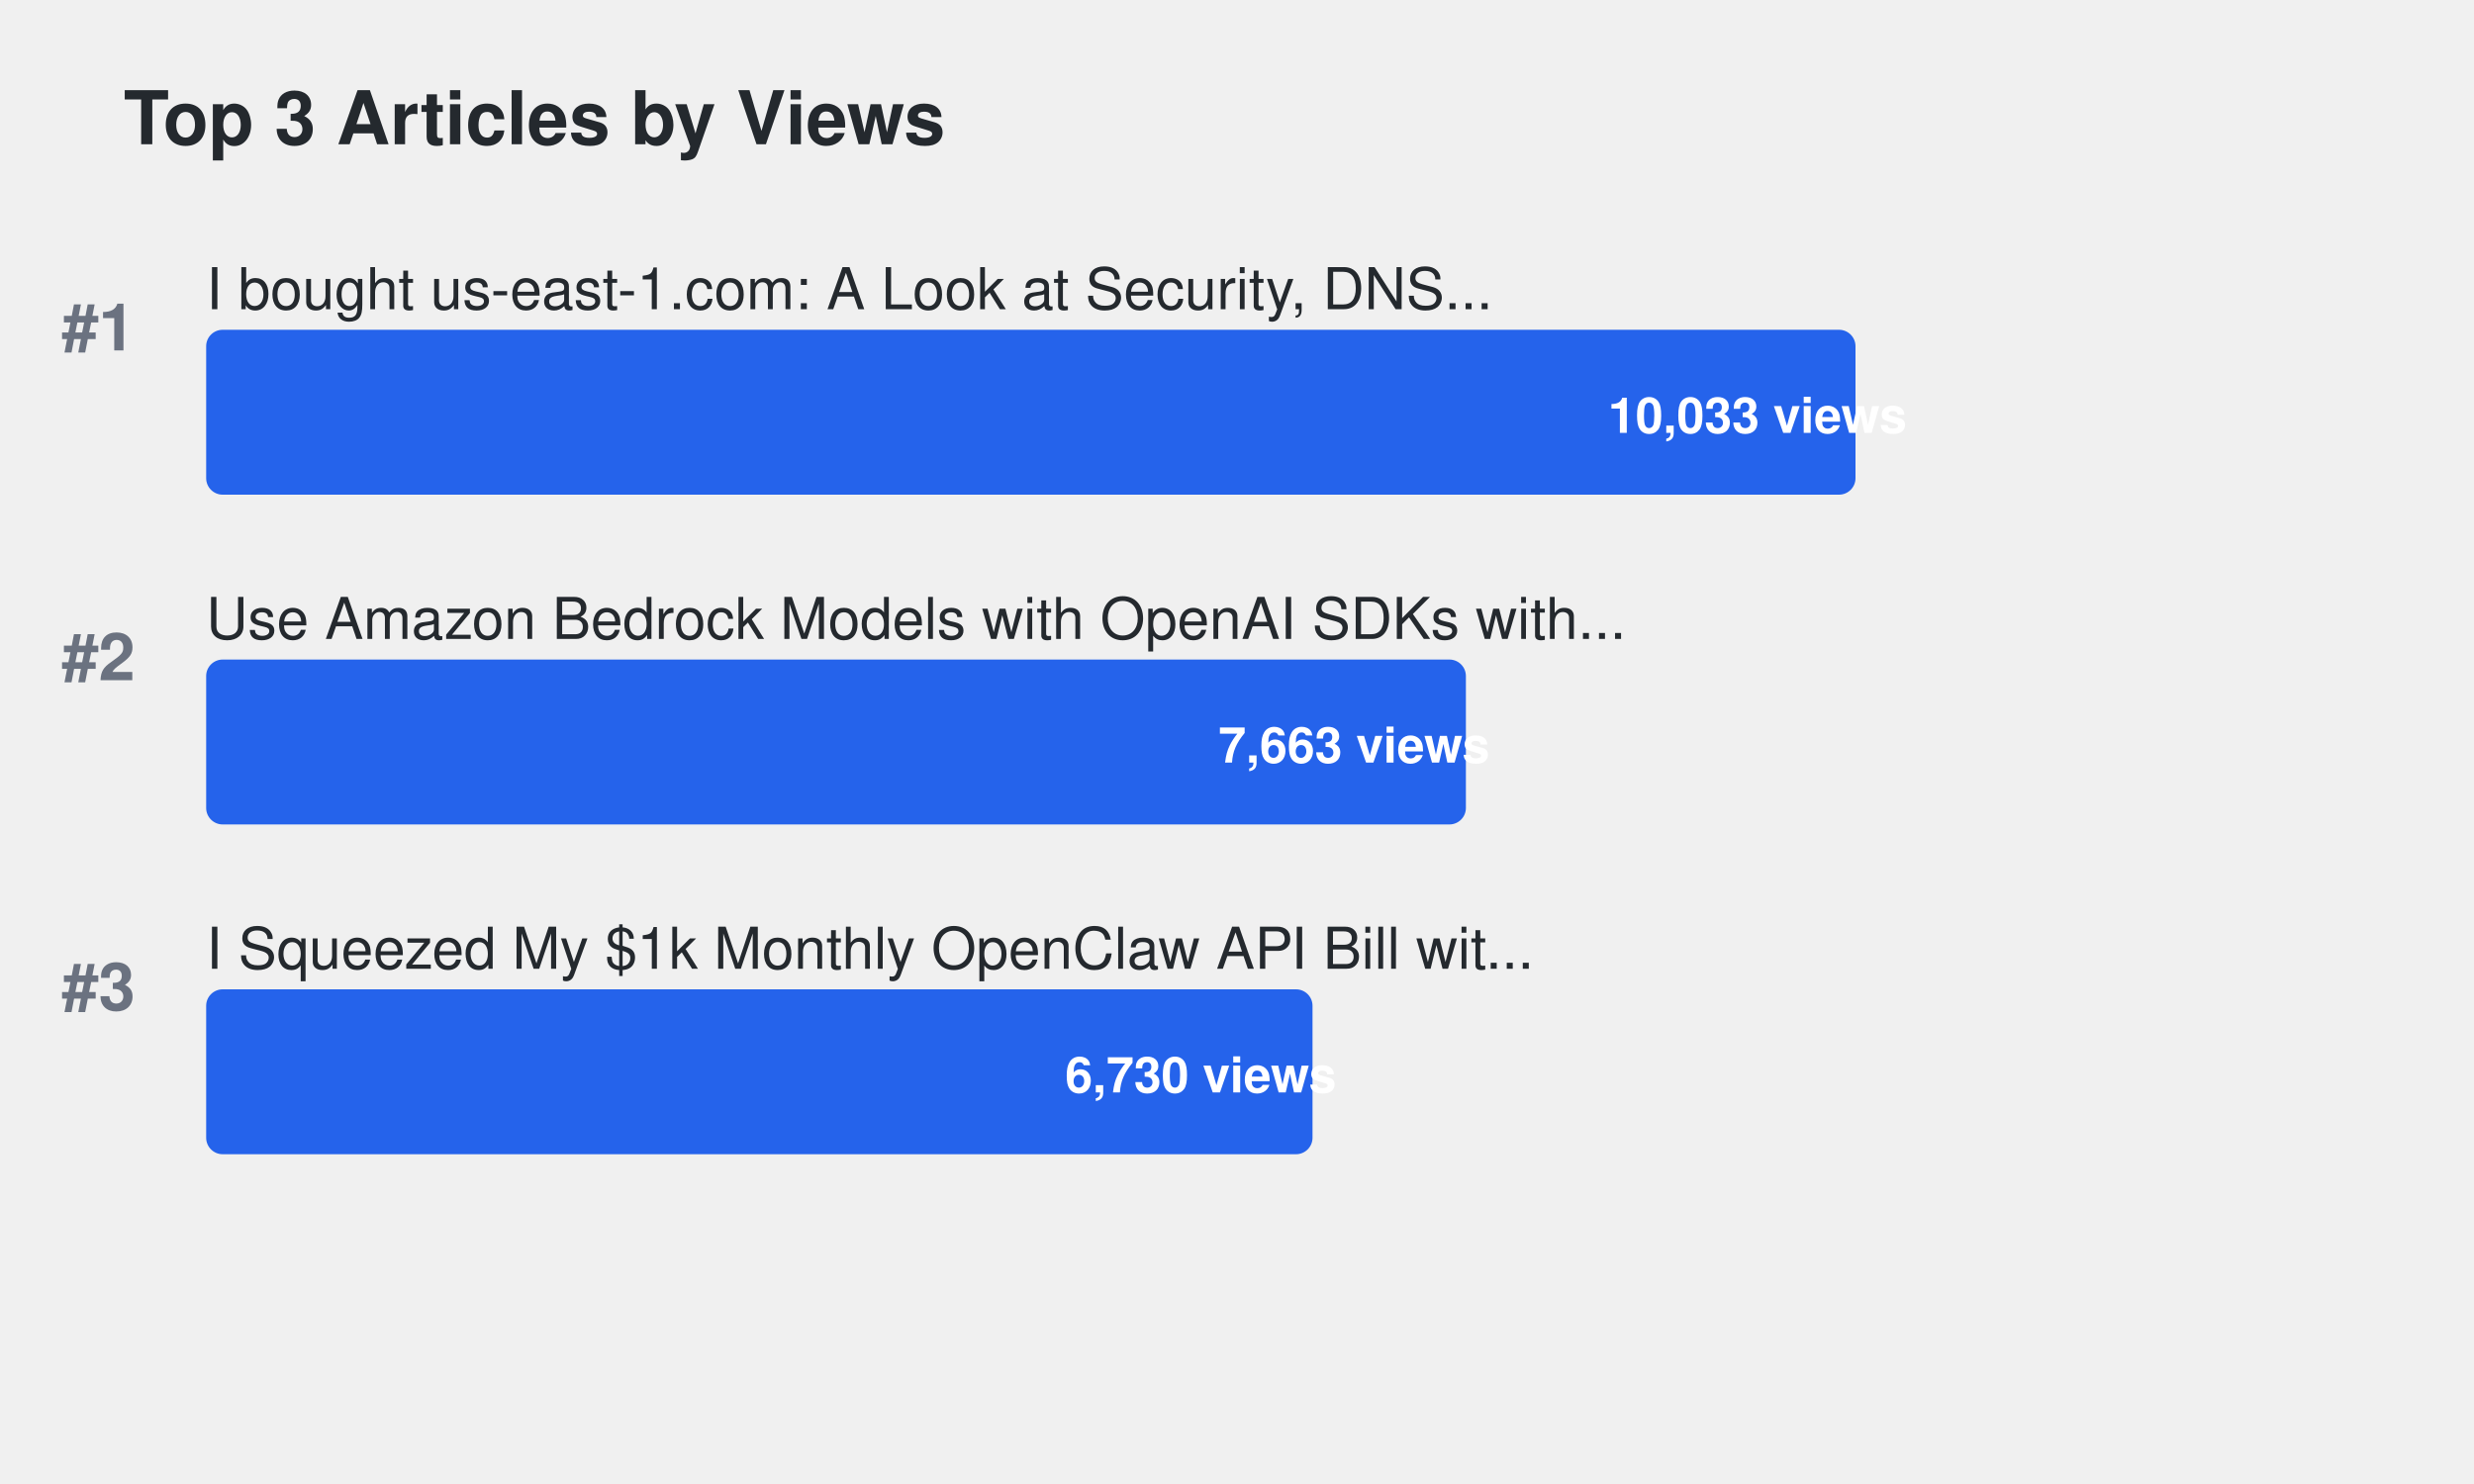
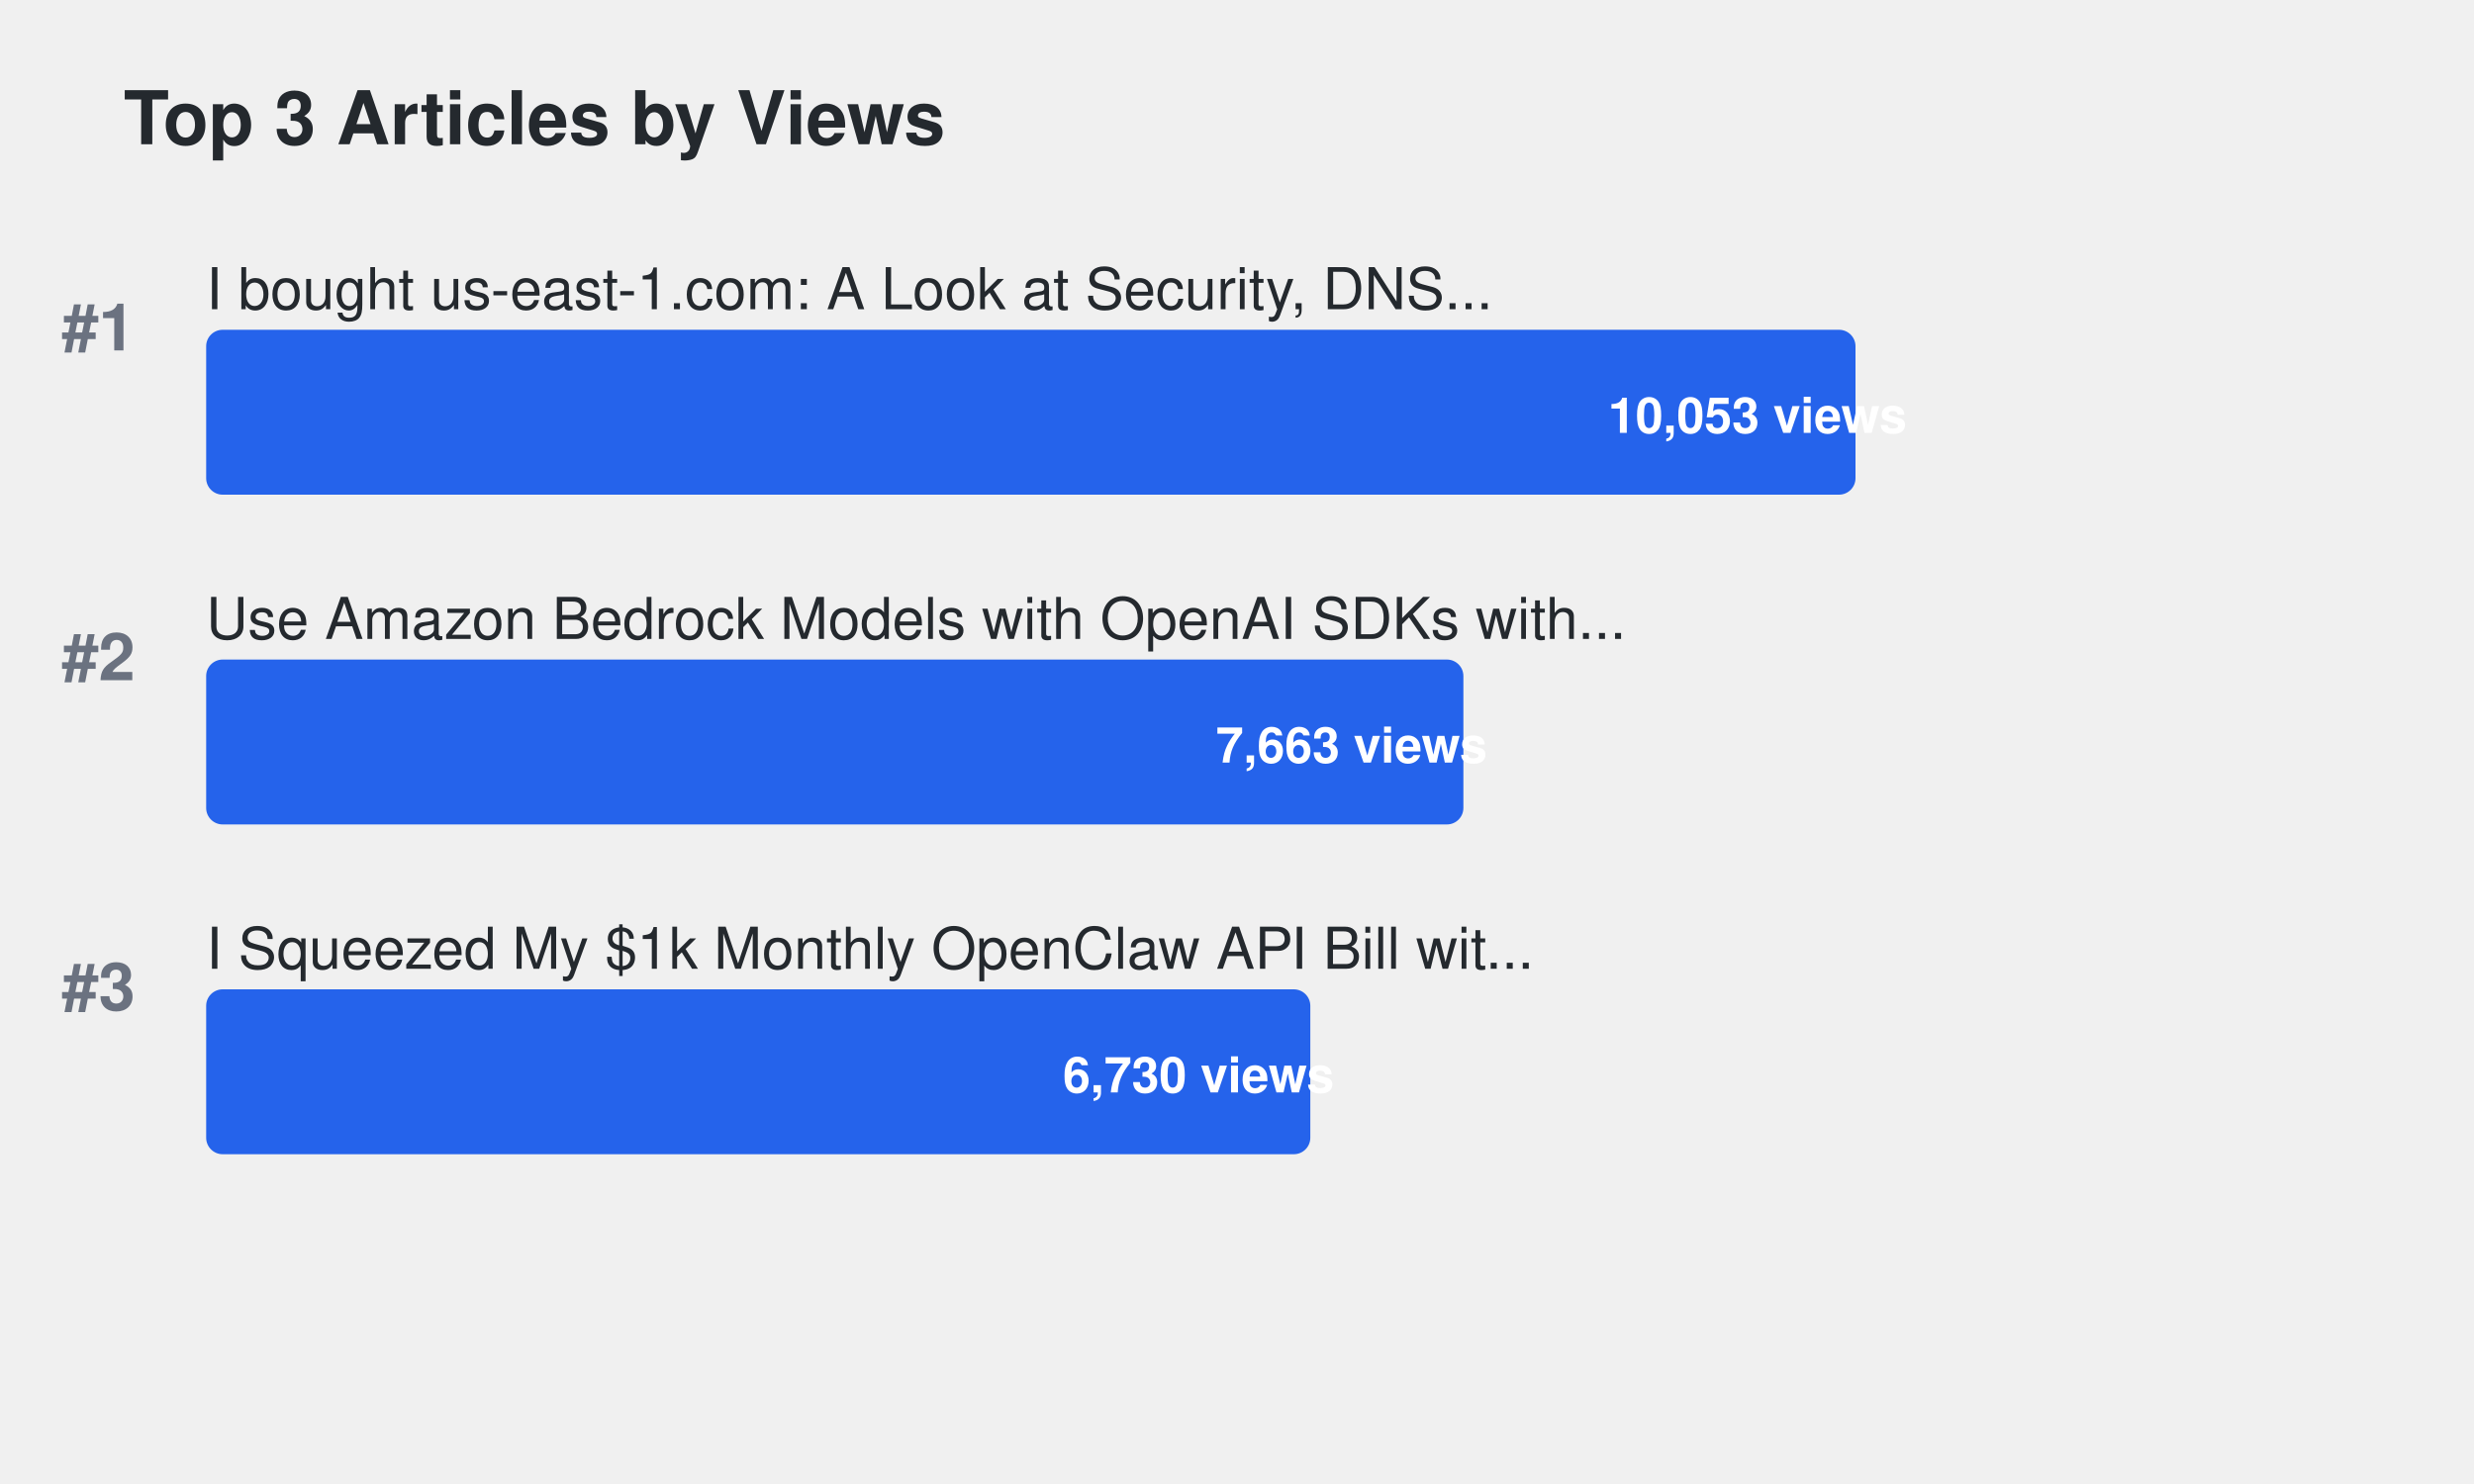
<svg xmlns="http://www.w3.org/2000/svg" width="600" height="360">
  <defs>
    <style>
.title { font-family: -apple-system, BlinkMacSystemFont, "Segoe UI", Helvetica, Arial, sans-serif; font-size: 18px; font-weight: 600; fill: #24292e; }
.article-title { font-family: -apple-system, BlinkMacSystemFont, "Segoe UI", Helvetica, Arial, sans-serif; font-size: 14px; font-weight: 500; fill: #24292e; }
.metric-value { font-family: -apple-system, BlinkMacSystemFont, "Segoe UI", Helvetica, Arial, sans-serif; font-size: 12px; font-weight: 600; fill: #ffffff; }
.rank { font-family: -apple-system, BlinkMacSystemFont, "Segoe UI", Helvetica, Arial, sans-serif; font-size: 16px; font-weight: 700; fill: #6b7280; }
.bar { rx: 4; ry: 4; }
.bar:hover { opacity: 0.8; cursor: pointer; }
a { text-decoration: none; }
a:hover .article-title { fill: #0969da; text-decoration: underline; }
a:hover .bar { opacity: 0.9; }
</style>
  </defs>
  <text x="30" y="35" class="title">Top 3 Articles by Views</text>
  <text x="15" y="85" class="rank">#1</text>
  <a href="https://dev.to/aws-builders/i-bought-us-east-1com-a-look-at-security-dns-traffic-and-protecting-aws-users-15ng" target="_blank">
    <text x="50" y="75" class="article-title">I bought us-east-1.com: A Look at Security, DNS...</text>
    <rect x="50" y="80" width="400.0" height="40" fill="#2563eb" class="bar">
</rect>
-     <text x="390.0" y="105" class="metric-value" fill="#ffffff">10,033 views</text>
+     <text x="390.0" y="105" class="metric-value" fill="#ffffff">10,053 views</text>
  </a>
  <text x="15" y="165" class="rank">#2</text>
  <a href="https://dev.to/aws-builders/use-amazon-bedrock-models-via-an-openai-api-compatible-serverless-endpoint-now-without-fixed-cost-5hf5" target="_blank">
    <text x="50" y="155" class="article-title">Use Amazon Bedrock Models with OpenAI SDKs with...</text>
-     <rect x="50" y="160" width="305.512" height="40" fill="#2563eb" class="bar">
+     <rect x="50" y="160" width="304.904" height="40" fill="#2563eb" class="bar">
</rect>
-     <text x="295.512" y="185" class="metric-value" fill="#ffffff">7,663 views</text>
+     <text x="294.904" y="185" class="metric-value" fill="#ffffff">7,663 views</text>
  </a>
  <text x="15" y="245" class="rank">#3</text>
  <a href="https://dev.to/aws-builders/i-squeezed-my-1k-monthly-openclaw-api-bill-with-20month-in-aws-credits-heres-the-exact-setup-3gj4" target="_blank">
    <text x="50" y="235" class="article-title">I Squeezed My $1k Monthly OpenClaw API Bill wit...</text>
-     <rect x="50" y="240" width="268.315" height="40" fill="#2563eb" class="bar">
+     <rect x="50" y="240" width="267.781" height="40" fill="#2563eb" class="bar">
</rect>
-     <text x="258.315" y="265" class="metric-value" fill="#ffffff">6,730 views</text>
+     <text x="257.781" y="265" class="metric-value" fill="#ffffff">6,730 views</text>
  </a>
</svg>
